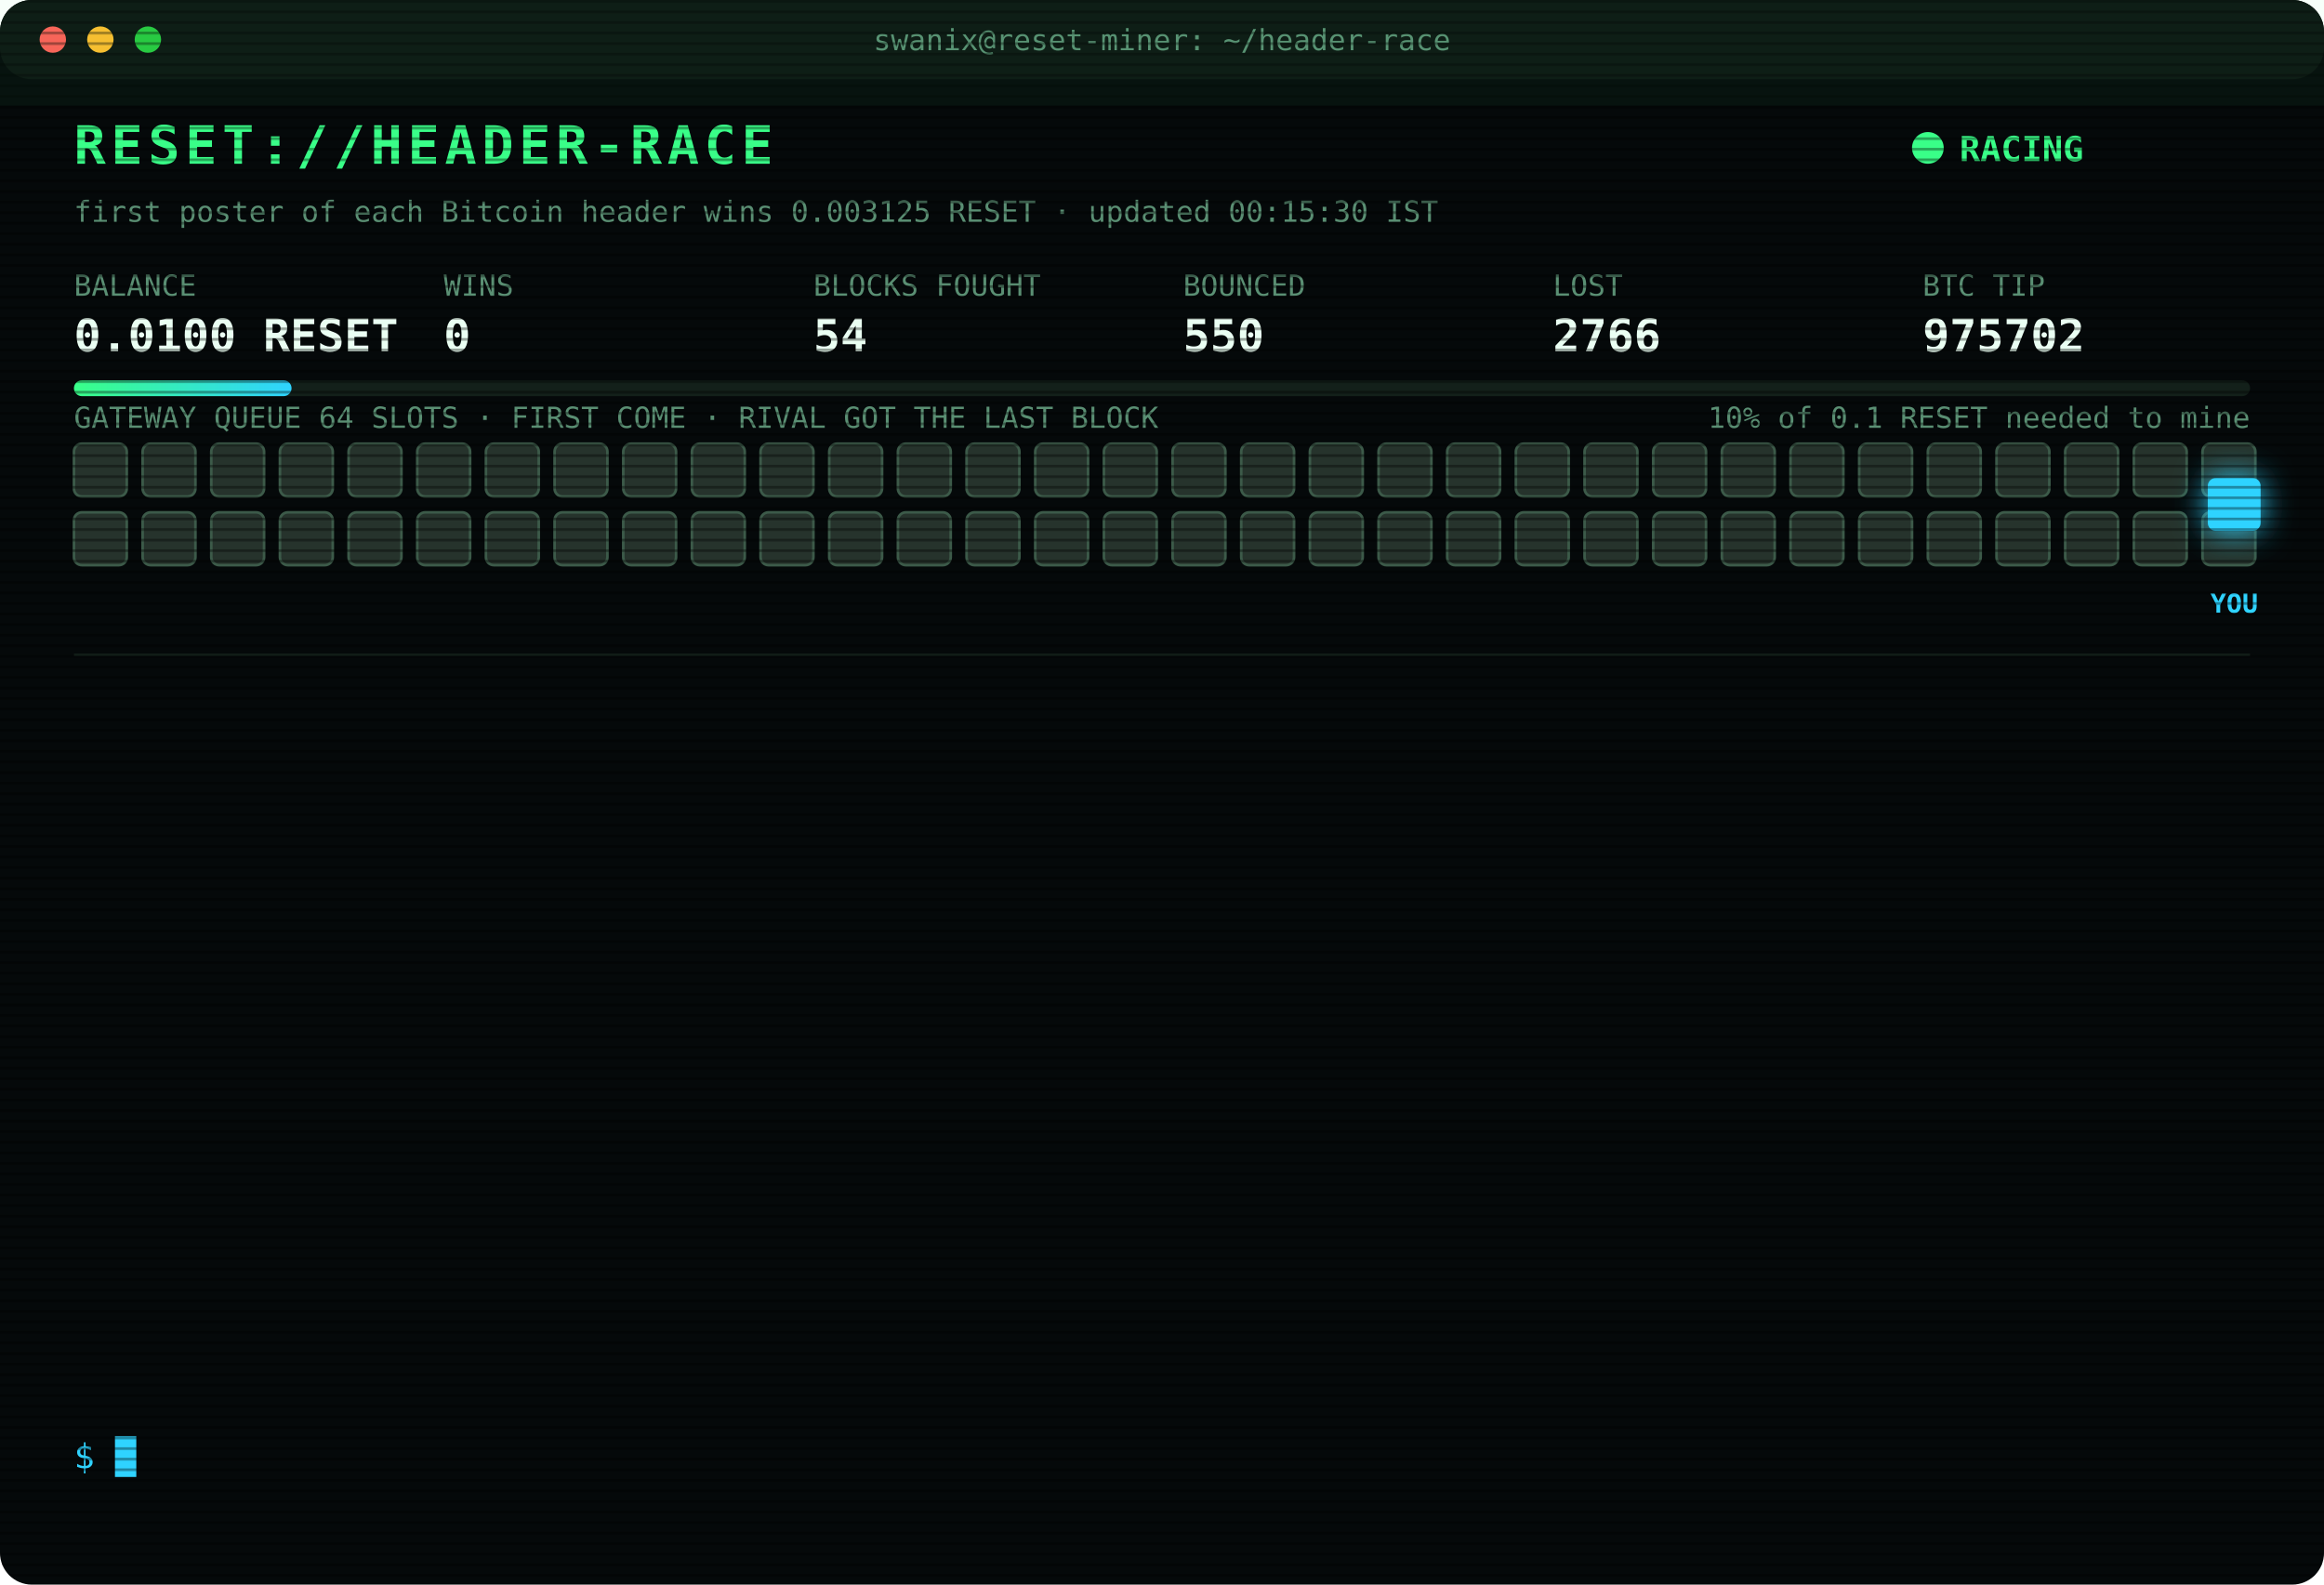
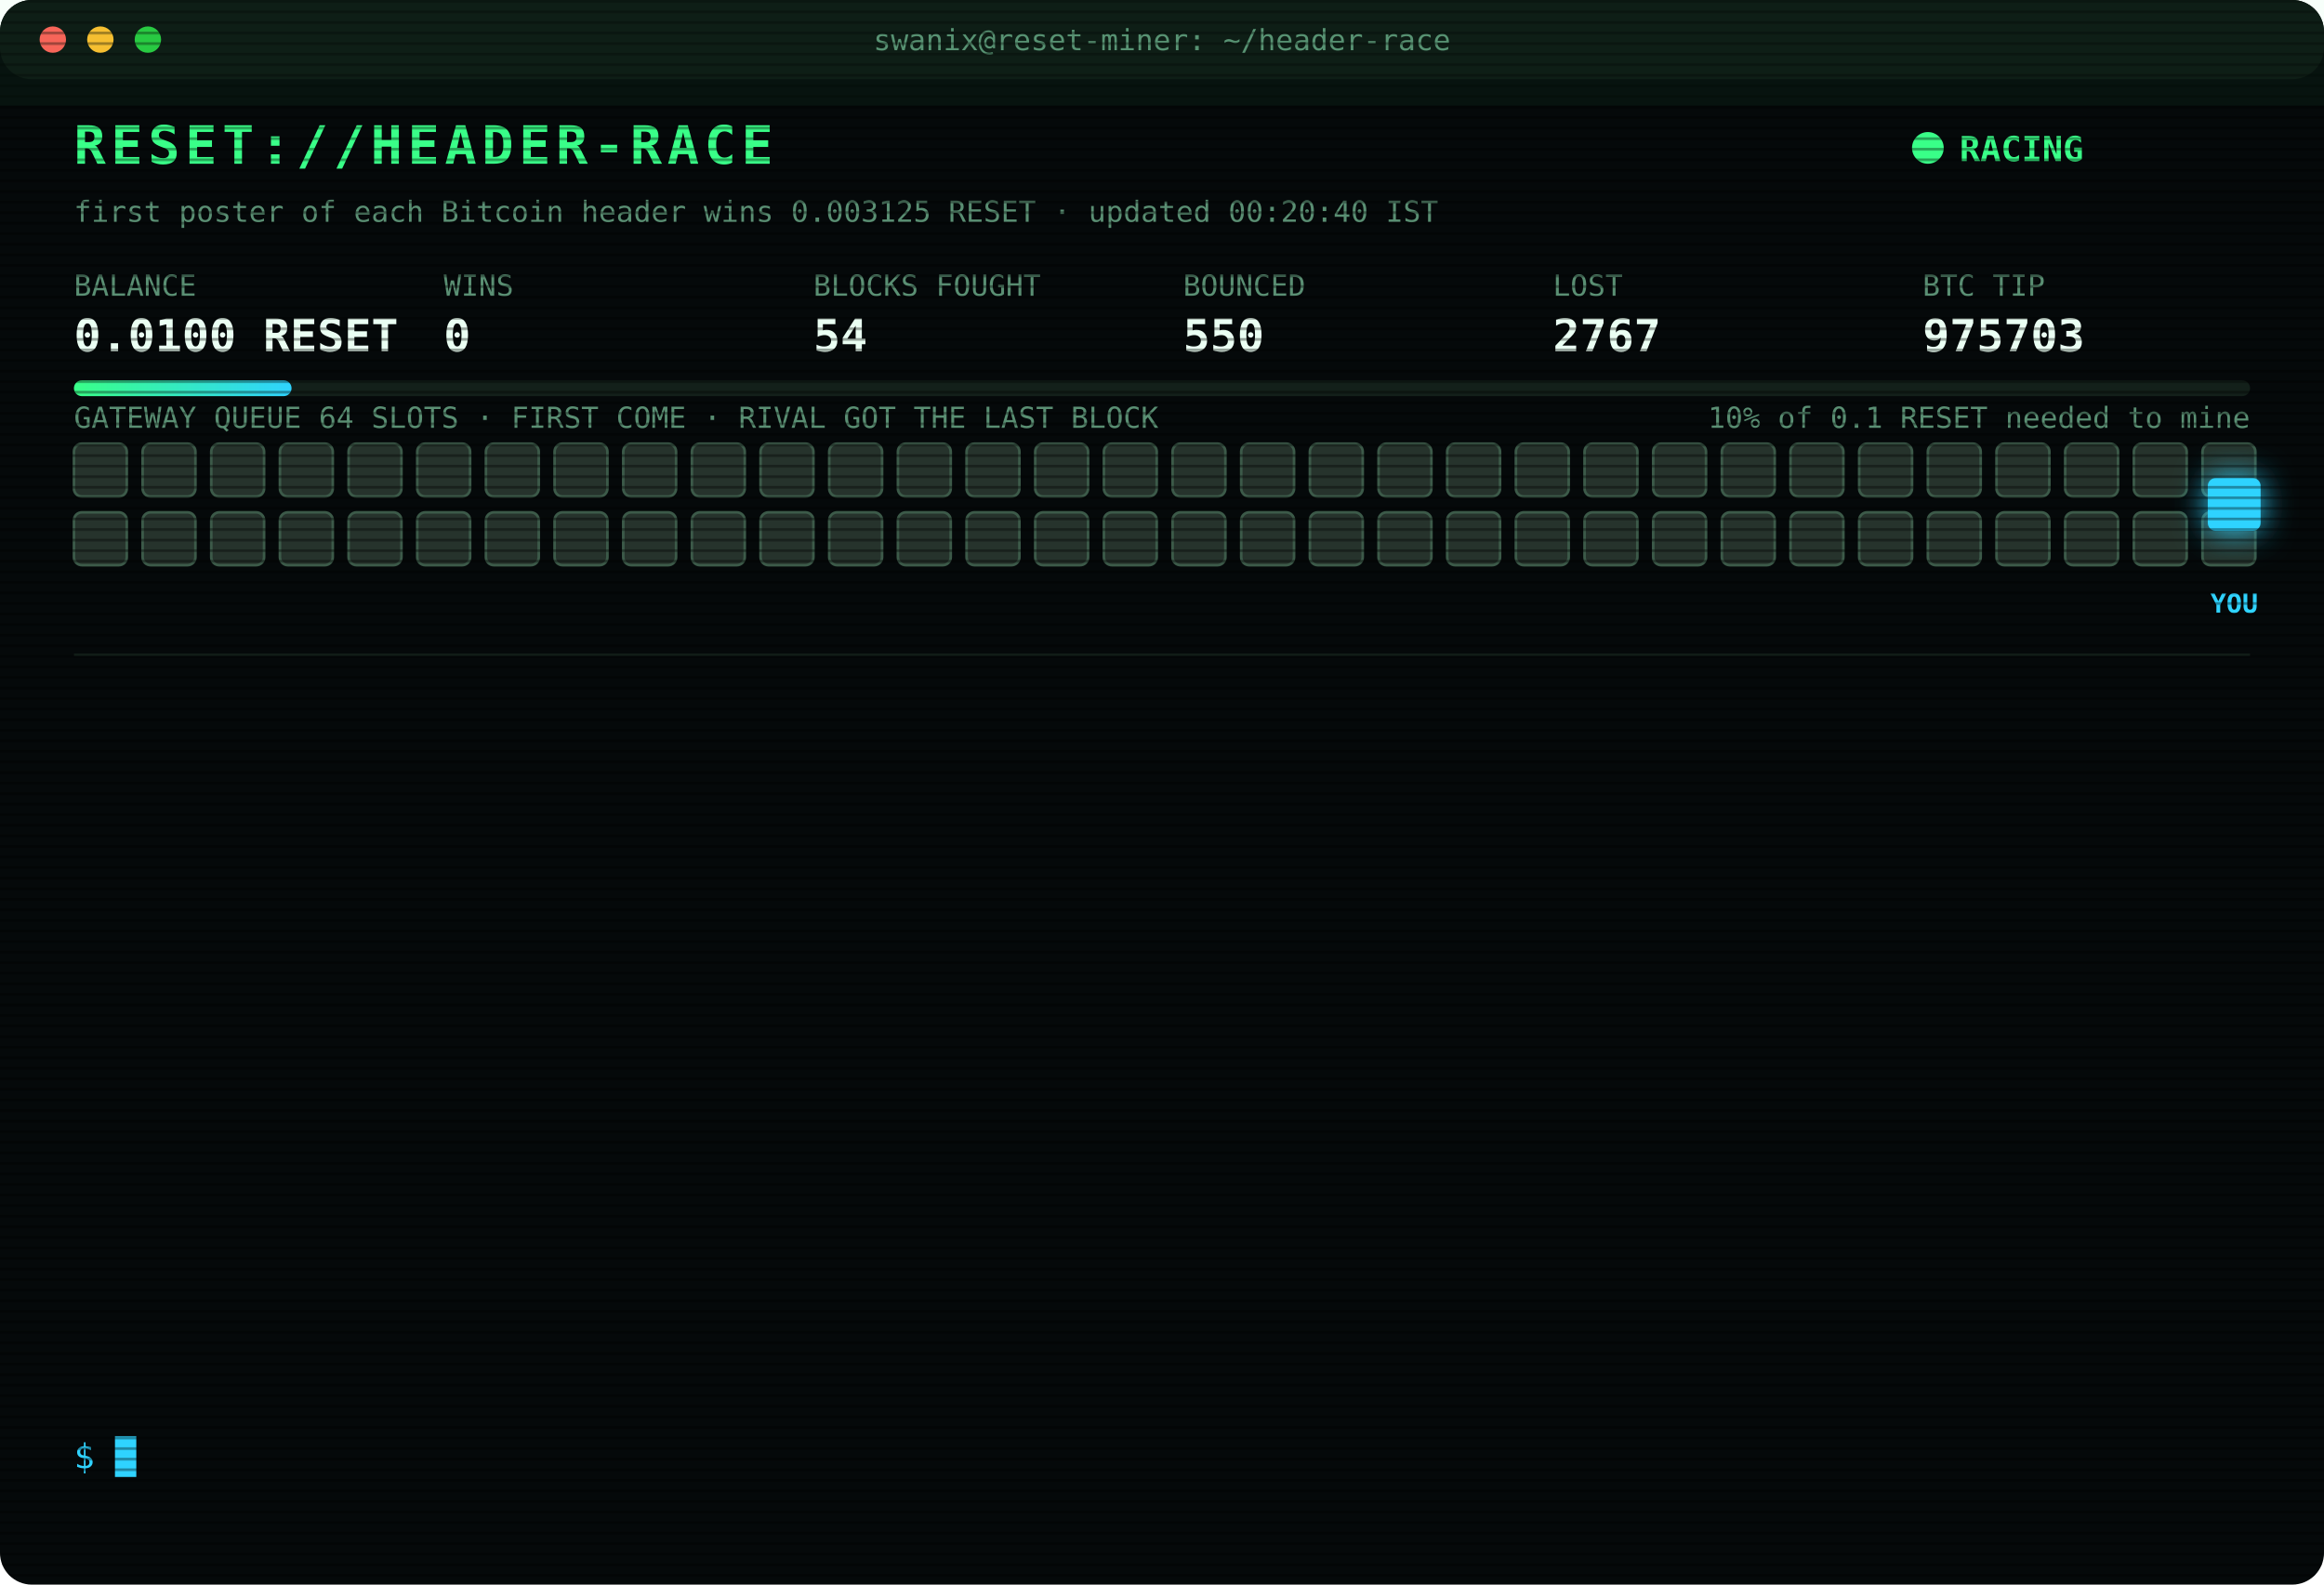
<svg xmlns="http://www.w3.org/2000/svg" width="880" height="600" viewBox="0 0 880 600" font-family="ui-monospace,SFMono-Regular,Menlo,Consolas,monospace">
  <style>
text{font-size:13px;fill:#7CFFB2}
.title{font-size:20px;font-weight:700;fill:#39FF88;letter-spacing:2px;animation:glitch 3s infinite steps(1)}
.sub{fill:#2fd3ff}.k{fill:#5a8f73;font-size:11px}.v{font-size:17px;font-weight:700;fill:#eafff3}
.ts{fill:#3f6b56}.boot{fill:#2fd3ff}.dim{fill:#5a8f73}.bad{fill:#ff4d6d}.warn{fill:#ffd23f}.mag{fill:#ff5cf0}.win{fill:#39FF88;font-weight:700}
.tag{font-size:10px;fill:#2fd3ff;font-weight:700}
.rival{fill:#26332c;stroke:#3c5a49;animation:jam 1.2s infinite alternate}
.idle{fill:#141c18;stroke:#22302a;animation:breathe 4s infinite}
.me{fill:#2fd3ff;filter:drop-shadow(0 0 6px #2fd3ff)}
.hover{animation:nudge 1.1s infinite ease-in-out}.bounce{animation:kick 1.4s infinite}
.ln{opacity:0;animation:in .4s forwards}
.cur{animation:blink 1s infinite steps(1)}
.scan{animation:scan 6s infinite linear}
.led{animation:blink 1.4s infinite}
@keyframes in{from{opacity:0;transform:translateX(-6px)}to{opacity:1;transform:none}}
@keyframes blink{50%{opacity:0}}
@keyframes jam{to{fill:#33463b}}
@keyframes breathe{50%{opacity:.4}}
@keyframes nudge{50%{transform:translateX(-10px)}}
@keyframes kick{0%,100%{transform:none}30%{transform:translateX(-14px)}55%{transform:translateX(10px) translateY(-6px)}}
@keyframes glitch{0%,92%{transform:none}93%{transform:translateX(2px);fill:#ff4d6d}95%{transform:translateX(-2px);fill:#2fd3ff}97%{transform:none}}
@keyframes scan{from{transform:translateY(-40px)}to{transform:translateY(600px)}}
</style>
  <defs>
    <pattern id="sl" width="4" height="4" patternUnits="userSpaceOnUse">
      <rect width="4" height="1" fill="#000" opacity=".35" />
    </pattern>
    <linearGradient id="bar">
      <stop offset="0" stop-color="#39FF88" />
      <stop offset="1" stop-color="#2fd3ff" />
    </linearGradient>
  </defs>
  <rect width="880" height="600" rx="12" fill="#05090a" />
  <rect width="880" height="30" rx="12" fill="#0d1512" />
  <circle cx="20" cy="15" r="5" fill="#ff5f57" />
  <circle cx="38" cy="15" r="5" fill="#febc2e" />
  <circle cx="56" cy="15" r="5" fill="#28c840" />
  <text x="440" y="19" text-anchor="middle" class="k">swanix@reset-miner: ~/header-race</text>
  <text x="28" y="62" class="title">RESET://HEADER-RACE</text>
  <circle class="led" cx="730" cy="56" r="6" fill="#39FF88" />
  <text x="742" y="61" class="win">RACING</text>
-   <text x="28" y="84" class="k">first poster of each Bitcoin header wins 0.003125 RESET · updated 00:15:30 IST</text>
+   <text x="28" y="84" class="k">first poster of each Bitcoin header wins 0.003125 RESET · updated 00:20:40 IST</text>
  <text x="28" y="112" class="k">BALANCE</text>
  <text x="28" y="133" class="v">0.0100 RESET</text>
  <text x="168" y="112" class="k">WINS</text>
  <text x="168" y="133" class="v">0</text>
  <text x="308" y="112" class="k">BLOCKS FOUGHT</text>
  <text x="308" y="133" class="v">54</text>
  <text x="448" y="112" class="k">BOUNCED</text>
  <text x="448" y="133" class="v">550</text>
  <text x="588" y="112" class="k">LOST</text>
-   <text x="588" y="133" class="v">2766</text>
+   <text x="588" y="133" class="v">2767</text>
  <text x="728" y="112" class="k">BTC TIP</text>
-   <text x="728" y="133" class="v">975702</text>
+   <text x="728" y="133" class="v">975703</text>
  <rect x="28" y="144" width="824" height="6" rx="3" fill="#13201a" />
  <rect x="28" y="144" width="82.4" height="6" rx="3" fill="url(#bar)" />
  <text x="852" y="162" text-anchor="end" class="k">10% of 0.1 RESET needed to mine</text>
  <text x="28" y="162" class="k">GATEWAY QUEUE 64 SLOTS · FIRST COME · RIVAL GOT THE LAST BLOCK</text>
  <rect class="rival" x="28" y="168" width="20" height="20" rx="3" style="animation-delay:0.00s" />
  <rect class="rival" x="54" y="168" width="20" height="20" rx="3" style="animation-delay:0.05s" />
  <rect class="rival" x="80" y="168" width="20" height="20" rx="3" style="animation-delay:0.10s" />
  <rect class="rival" x="106" y="168" width="20" height="20" rx="3" style="animation-delay:0.15s" />
  <rect class="rival" x="132" y="168" width="20" height="20" rx="3" style="animation-delay:0.20s" />
  <rect class="rival" x="158" y="168" width="20" height="20" rx="3" style="animation-delay:0.25s" />
  <rect class="rival" x="184" y="168" width="20" height="20" rx="3" style="animation-delay:0.30s" />
  <rect class="rival" x="210" y="168" width="20" height="20" rx="3" style="animation-delay:0.35s" />
  <rect class="rival" x="236" y="168" width="20" height="20" rx="3" style="animation-delay:0.40s" />
  <rect class="rival" x="262" y="168" width="20" height="20" rx="3" style="animation-delay:0.45s" />
  <rect class="rival" x="288" y="168" width="20" height="20" rx="3" style="animation-delay:0.50s" />
  <rect class="rival" x="314" y="168" width="20" height="20" rx="3" style="animation-delay:0.55s" />
  <rect class="rival" x="340" y="168" width="20" height="20" rx="3" style="animation-delay:0.60s" />
  <rect class="rival" x="366" y="168" width="20" height="20" rx="3" style="animation-delay:0.65s" />
  <rect class="rival" x="392" y="168" width="20" height="20" rx="3" style="animation-delay:0.70s" />
  <rect class="rival" x="418" y="168" width="20" height="20" rx="3" style="animation-delay:0.75s" />
  <rect class="rival" x="444" y="168" width="20" height="20" rx="3" style="animation-delay:0.80s" />
  <rect class="rival" x="470" y="168" width="20" height="20" rx="3" style="animation-delay:0.85s" />
  <rect class="rival" x="496" y="168" width="20" height="20" rx="3" style="animation-delay:0.90s" />
  <rect class="rival" x="522" y="168" width="20" height="20" rx="3" style="animation-delay:0.95s" />
  <rect class="rival" x="548" y="168" width="20" height="20" rx="3" style="animation-delay:1.00s" />
  <rect class="rival" x="574" y="168" width="20" height="20" rx="3" style="animation-delay:1.05s" />
  <rect class="rival" x="600" y="168" width="20" height="20" rx="3" style="animation-delay:1.10s" />
  <rect class="rival" x="626" y="168" width="20" height="20" rx="3" style="animation-delay:1.15s" />
  <rect class="rival" x="652" y="168" width="20" height="20" rx="3" style="animation-delay:1.20s" />
  <rect class="rival" x="678" y="168" width="20" height="20" rx="3" style="animation-delay:1.25s" />
  <rect class="rival" x="704" y="168" width="20" height="20" rx="3" style="animation-delay:1.30s" />
  <rect class="rival" x="730" y="168" width="20" height="20" rx="3" style="animation-delay:1.35s" />
  <rect class="rival" x="756" y="168" width="20" height="20" rx="3" style="animation-delay:1.40s" />
  <rect class="rival" x="782" y="168" width="20" height="20" rx="3" style="animation-delay:1.45s" />
  <rect class="rival" x="808" y="168" width="20" height="20" rx="3" style="animation-delay:1.50s" />
  <rect class="rival" x="834" y="168" width="20" height="20" rx="3" style="animation-delay:1.55s" />
  <rect class="rival" x="28" y="194" width="20" height="20" rx="3" style="animation-delay:1.60s" />
  <rect class="rival" x="54" y="194" width="20" height="20" rx="3" style="animation-delay:1.65s" />
  <rect class="rival" x="80" y="194" width="20" height="20" rx="3" style="animation-delay:1.70s" />
  <rect class="rival" x="106" y="194" width="20" height="20" rx="3" style="animation-delay:1.75s" />
  <rect class="rival" x="132" y="194" width="20" height="20" rx="3" style="animation-delay:1.80s" />
  <rect class="rival" x="158" y="194" width="20" height="20" rx="3" style="animation-delay:1.85s" />
  <rect class="rival" x="184" y="194" width="20" height="20" rx="3" style="animation-delay:1.90s" />
  <rect class="rival" x="210" y="194" width="20" height="20" rx="3" style="animation-delay:1.95s" />
  <rect class="rival" x="236" y="194" width="20" height="20" rx="3" style="animation-delay:2.00s" />
  <rect class="rival" x="262" y="194" width="20" height="20" rx="3" style="animation-delay:2.05s" />
  <rect class="rival" x="288" y="194" width="20" height="20" rx="3" style="animation-delay:2.10s" />
  <rect class="rival" x="314" y="194" width="20" height="20" rx="3" style="animation-delay:2.15s" />
  <rect class="rival" x="340" y="194" width="20" height="20" rx="3" style="animation-delay:2.20s" />
  <rect class="rival" x="366" y="194" width="20" height="20" rx="3" style="animation-delay:2.25s" />
  <rect class="rival" x="392" y="194" width="20" height="20" rx="3" style="animation-delay:2.30s" />
  <rect class="rival" x="418" y="194" width="20" height="20" rx="3" style="animation-delay:2.35s" />
  <rect class="rival" x="444" y="194" width="20" height="20" rx="3" style="animation-delay:2.40s" />
  <rect class="rival" x="470" y="194" width="20" height="20" rx="3" style="animation-delay:2.45s" />
  <rect class="rival" x="496" y="194" width="20" height="20" rx="3" style="animation-delay:2.50s" />
  <rect class="rival" x="522" y="194" width="20" height="20" rx="3" style="animation-delay:2.55s" />
  <rect class="rival" x="548" y="194" width="20" height="20" rx="3" style="animation-delay:2.60s" />
  <rect class="rival" x="574" y="194" width="20" height="20" rx="3" style="animation-delay:2.65s" />
  <rect class="rival" x="600" y="194" width="20" height="20" rx="3" style="animation-delay:2.70s" />
  <rect class="rival" x="626" y="194" width="20" height="20" rx="3" style="animation-delay:2.75s" />
  <rect class="rival" x="652" y="194" width="20" height="20" rx="3" style="animation-delay:2.80s" />
  <rect class="rival" x="678" y="194" width="20" height="20" rx="3" style="animation-delay:2.85s" />
  <rect class="rival" x="704" y="194" width="20" height="20" rx="3" style="animation-delay:2.90s" />
  <rect class="rival" x="730" y="194" width="20" height="20" rx="3" style="animation-delay:2.95s" />
  <rect class="rival" x="756" y="194" width="20" height="20" rx="3" style="animation-delay:3.00s" />
  <rect class="rival" x="782" y="194" width="20" height="20" rx="3" style="animation-delay:3.05s" />
  <rect class="rival" x="808" y="194" width="20" height="20" rx="3" style="animation-delay:3.10s" />
  <rect class="rival" x="834" y="194" width="20" height="20" rx="3" style="animation-delay:3.15s" />
  <g class="hover">
    <rect class="me" x="836" y="181" width="20" height="20" rx="3" />
    <text class="tag" x="846" y="232" text-anchor="middle">YOU</text>
  </g>
  <line x1="28" x2="852" y1="248" y2="248" stroke="#13201a" />
  <g class="ln" style="animation-delay:0.40s">
-     <text x="28" y="270" class="ts">20:19:53</text>
-     <text x="104" y="270" class="bad">[GATEWAY DOWN] no response · 1244ms</text>
+     <text x="28" y="270" class="ts">20:26:52</text>
+     <text x="104" y="270" class="bad">[LOST] #975689 taken by a rival miner</text>
  </g>
  <g class="ln" style="animation-delay:0.65s">
-     <text x="28" y="292" class="ts">20:26:52</text>
-     <text x="104" y="292" class="bad">[LOST] #975689 taken by a rival miner</text>
+     <text x="28" y="292" class="ts">20:31:30</text>
+     <text x="104" y="292" class="bad">[LOST] #975690 taken by a rival miner</text>
  </g>
  <g class="ln" style="animation-delay:0.90s">
-     <text x="28" y="314" class="ts">20:31:30</text>
-     <text x="104" y="314" class="bad">[LOST] #975690 taken by a rival miner</text>
+     <text x="28" y="314" class="ts">20:37:04</text>
+     <text x="104" y="314" class="bad">[LOST] #975691 taken by a rival miner</text>
  </g>
  <g class="ln" style="animation-delay:1.15s">
-     <text x="28" y="336" class="ts">20:37:04</text>
-     <text x="104" y="336" class="bad">[LOST] #975691 taken by a rival miner</text>
+     <text x="28" y="336" class="ts">21:05:36</text>
+     <text x="104" y="336" class="bad">[LOST] #975692 taken by a rival miner</text>
  </g>
  <g class="ln" style="animation-delay:1.40s">
-     <text x="28" y="358" class="ts">21:05:36</text>
-     <text x="104" y="358" class="bad">[LOST] #975692 taken by a rival miner</text>
+     <text x="28" y="358" class="ts">21:33:55</text>
+     <text x="104" y="358" class="bad">[LOST] #975693 taken by a rival miner</text>
  </g>
  <g class="ln" style="animation-delay:1.65s">
-     <text x="28" y="380" class="ts">21:33:55</text>
-     <text x="104" y="380" class="bad">[LOST] #975693 taken by a rival miner</text>
+     <text x="28" y="380" class="ts">21:56:00</text>
+     <text x="104" y="380" class="bad">[LOST] #975694 taken by a rival miner</text>
  </g>
  <g class="ln" style="animation-delay:1.90s">
-     <text x="28" y="402" class="ts">21:56:00</text>
-     <text x="104" y="402" class="bad">[LOST] #975694 taken by a rival miner</text>
+     <text x="28" y="402" class="ts">22:09:19</text>
+     <text x="104" y="402" class="bad">[LOST] #975695 taken by a rival miner</text>
  </g>
  <g class="ln" style="animation-delay:2.15s">
-     <text x="28" y="424" class="ts">22:09:19</text>
-     <text x="104" y="424" class="bad">[LOST] #975695 taken by a rival miner</text>
+     <text x="28" y="424" class="ts">22:37:34</text>
+     <text x="104" y="424" class="bad">[LOST] #975696 taken by a rival miner</text>
  </g>
  <g class="ln" style="animation-delay:2.40s">
-     <text x="28" y="446" class="ts">22:37:34</text>
-     <text x="104" y="446" class="bad">[LOST] #975696 taken by a rival miner</text>
+     <text x="28" y="446" class="ts">23:12:21</text>
+     <text x="104" y="446" class="bad">[LOST] #975697 taken by a rival miner</text>
  </g>
  <g class="ln" style="animation-delay:2.65s">
-     <text x="28" y="468" class="ts">23:12:21</text>
-     <text x="104" y="468" class="bad">[LOST] #975697 taken by a rival miner</text>
+     <text x="28" y="468" class="ts">23:40:46</text>
+     <text x="104" y="468" class="dim">[STINT END] calls 740 · wins 0</text>
  </g>
  <g class="ln" style="animation-delay:2.90s">
-     <text x="28" y="490" class="ts">23:40:46</text>
-     <text x="104" y="490" class="dim">[STINT END] calls 740 · wins 0</text>
+     <text x="28" y="490" class="ts">23:45:26</text>
+     <text x="104" y="490" class="boot">[BOOT] racer v3 online · 3 feeds · stint 340m</text>
  </g>
  <g class="ln" style="animation-delay:3.15s">
-     <text x="28" y="512" class="ts">23:45:26</text>
-     <text x="104" y="512" class="boot">[BOOT] racer v3 online · 3 feeds · stint 340m</text>
+     <text x="28" y="512" class="ts">00:01:11</text>
+     <text x="104" y="512" class="bad">[LOST] #975701 taken by a rival miner</text>
  </g>
  <g class="ln" style="animation-delay:3.40s">
-     <text x="28" y="534" class="ts">00:01:11</text>
-     <text x="104" y="534" class="bad">[LOST] #975701 taken by a rival miner</text>
+     <text x="28" y="534" class="ts">00:20:40</text>
+     <text x="104" y="534" class="bad">[LOST] #975703 taken by a rival miner</text>
  </g>
  <text x="28" y="556" class="sub">$ <tspan class="cur">█</tspan>
  </text>
  <rect width="880" height="600" rx="12" fill="url(#sl)" pointer-events="none" />
  <rect class="scan" width="880" height="40" fill="#39FF88" opacity=".04" />
</svg>
